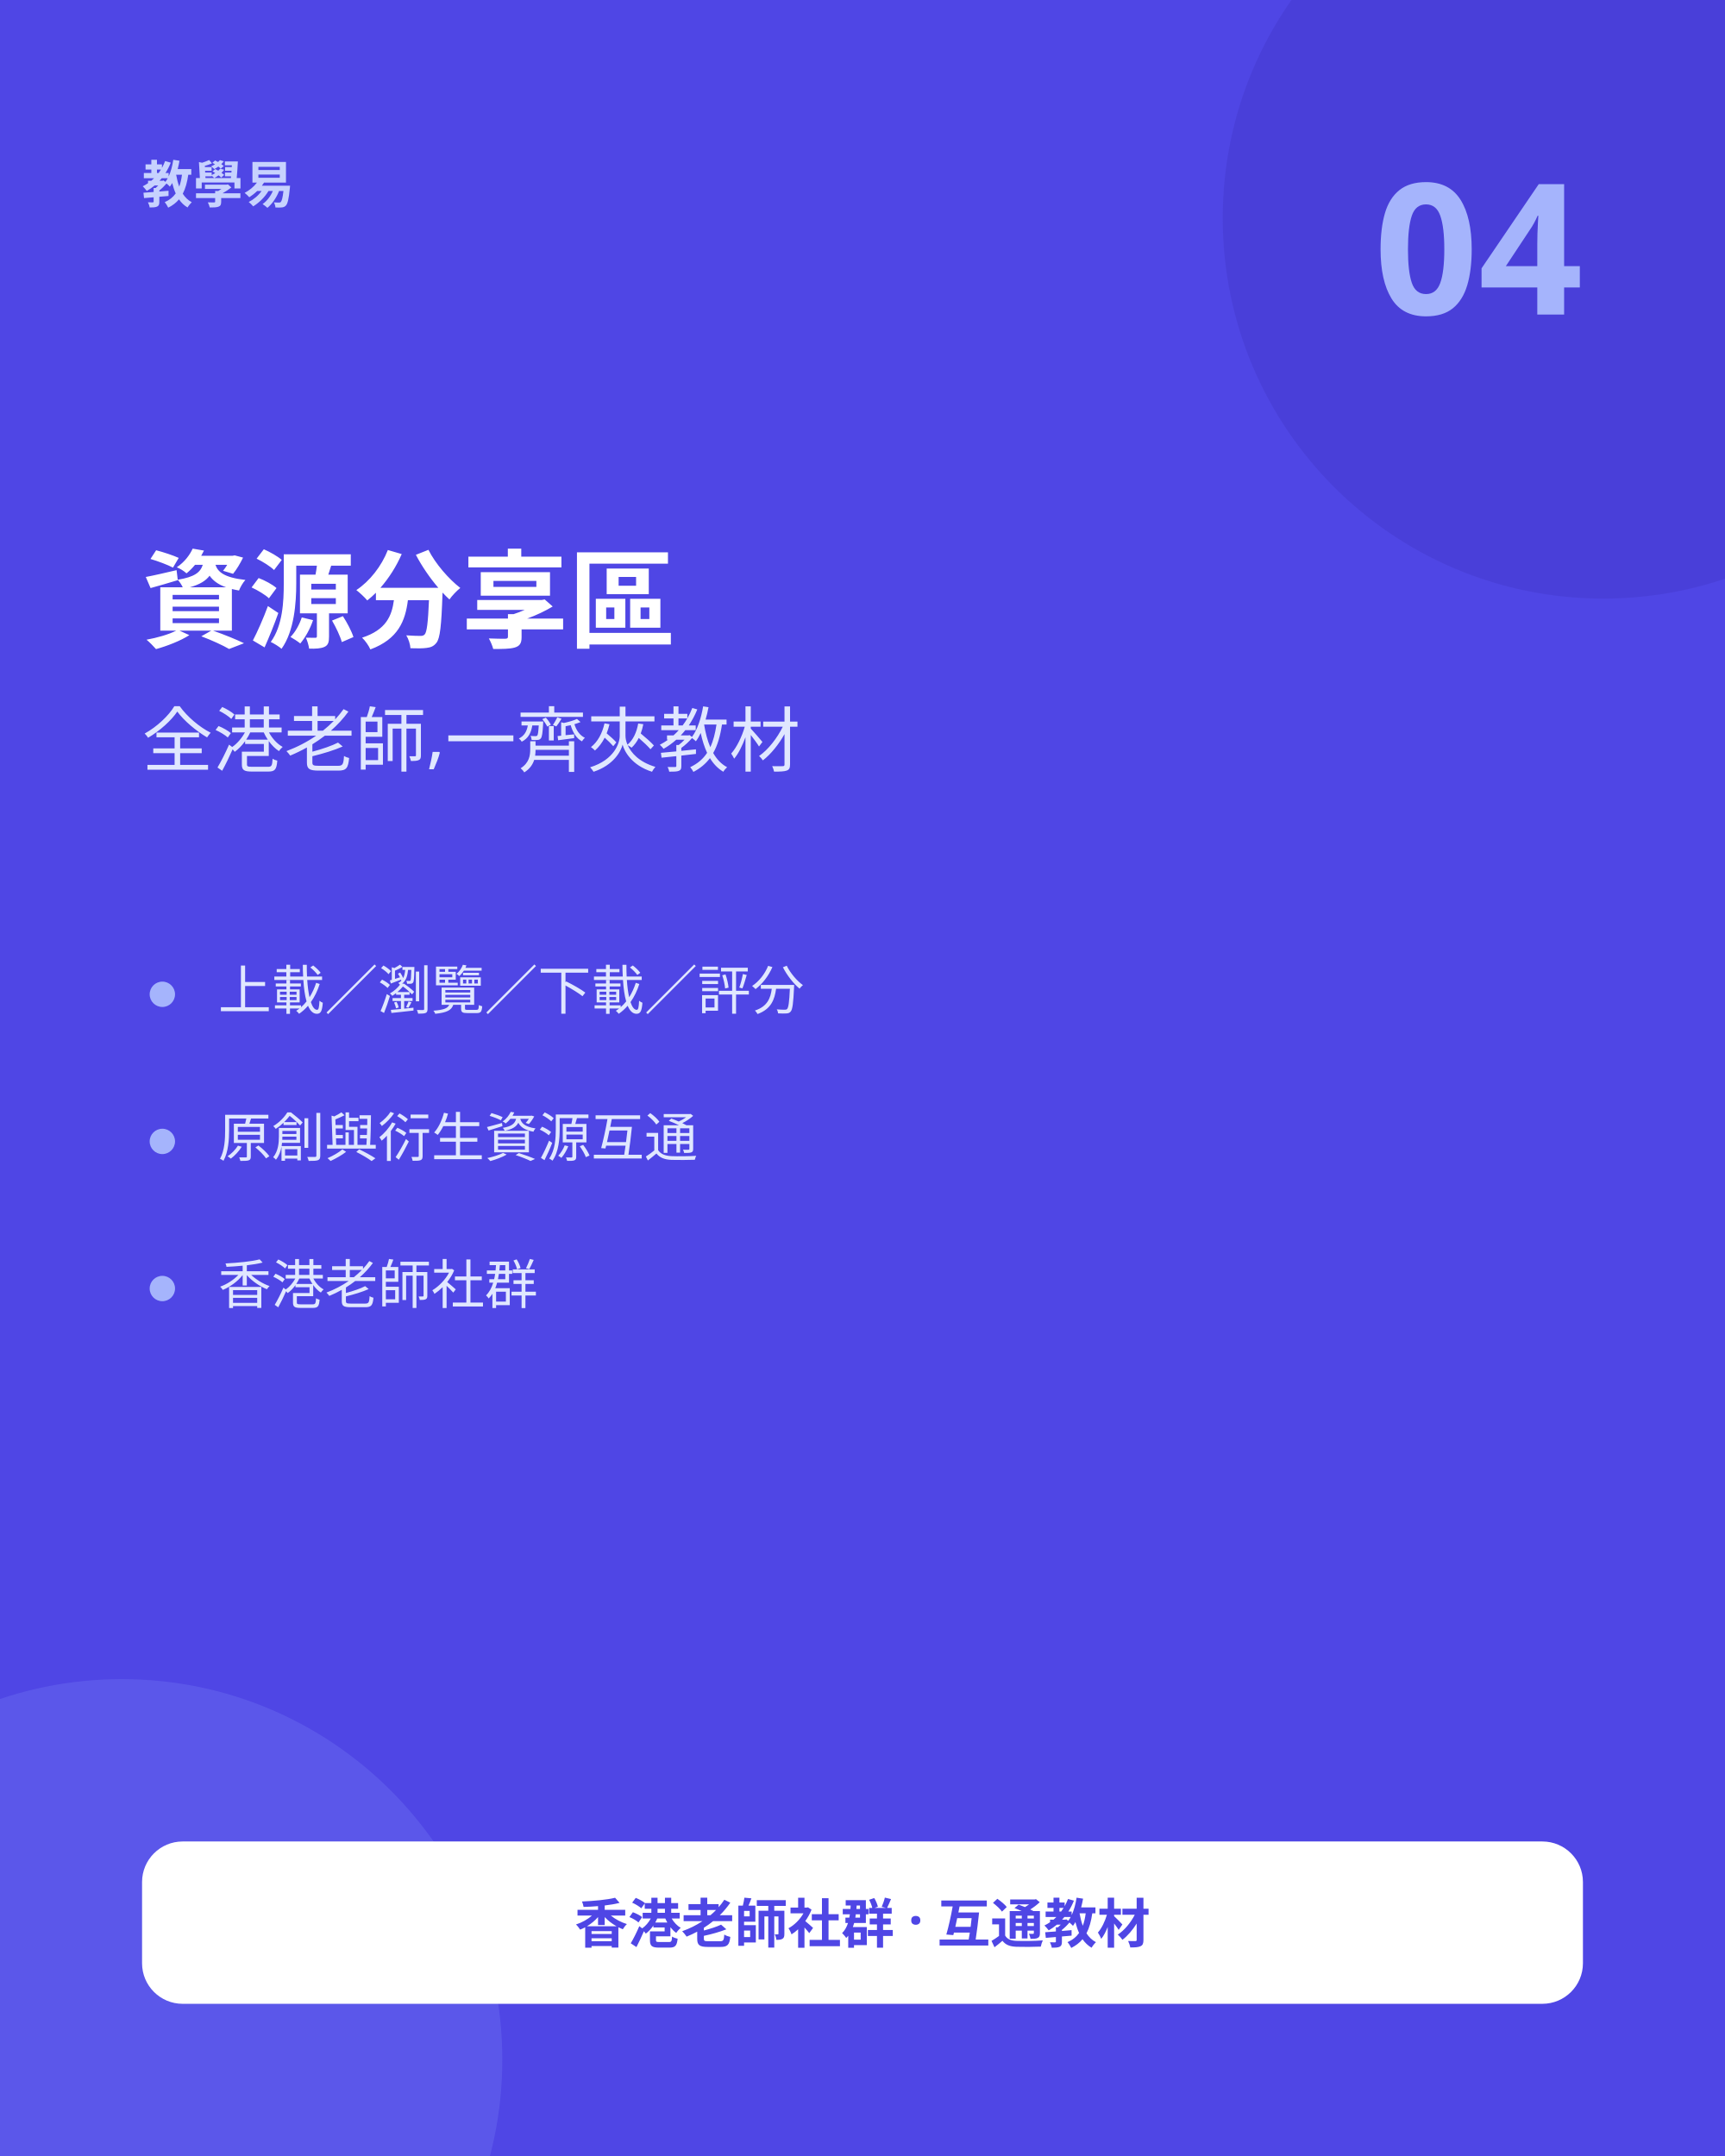
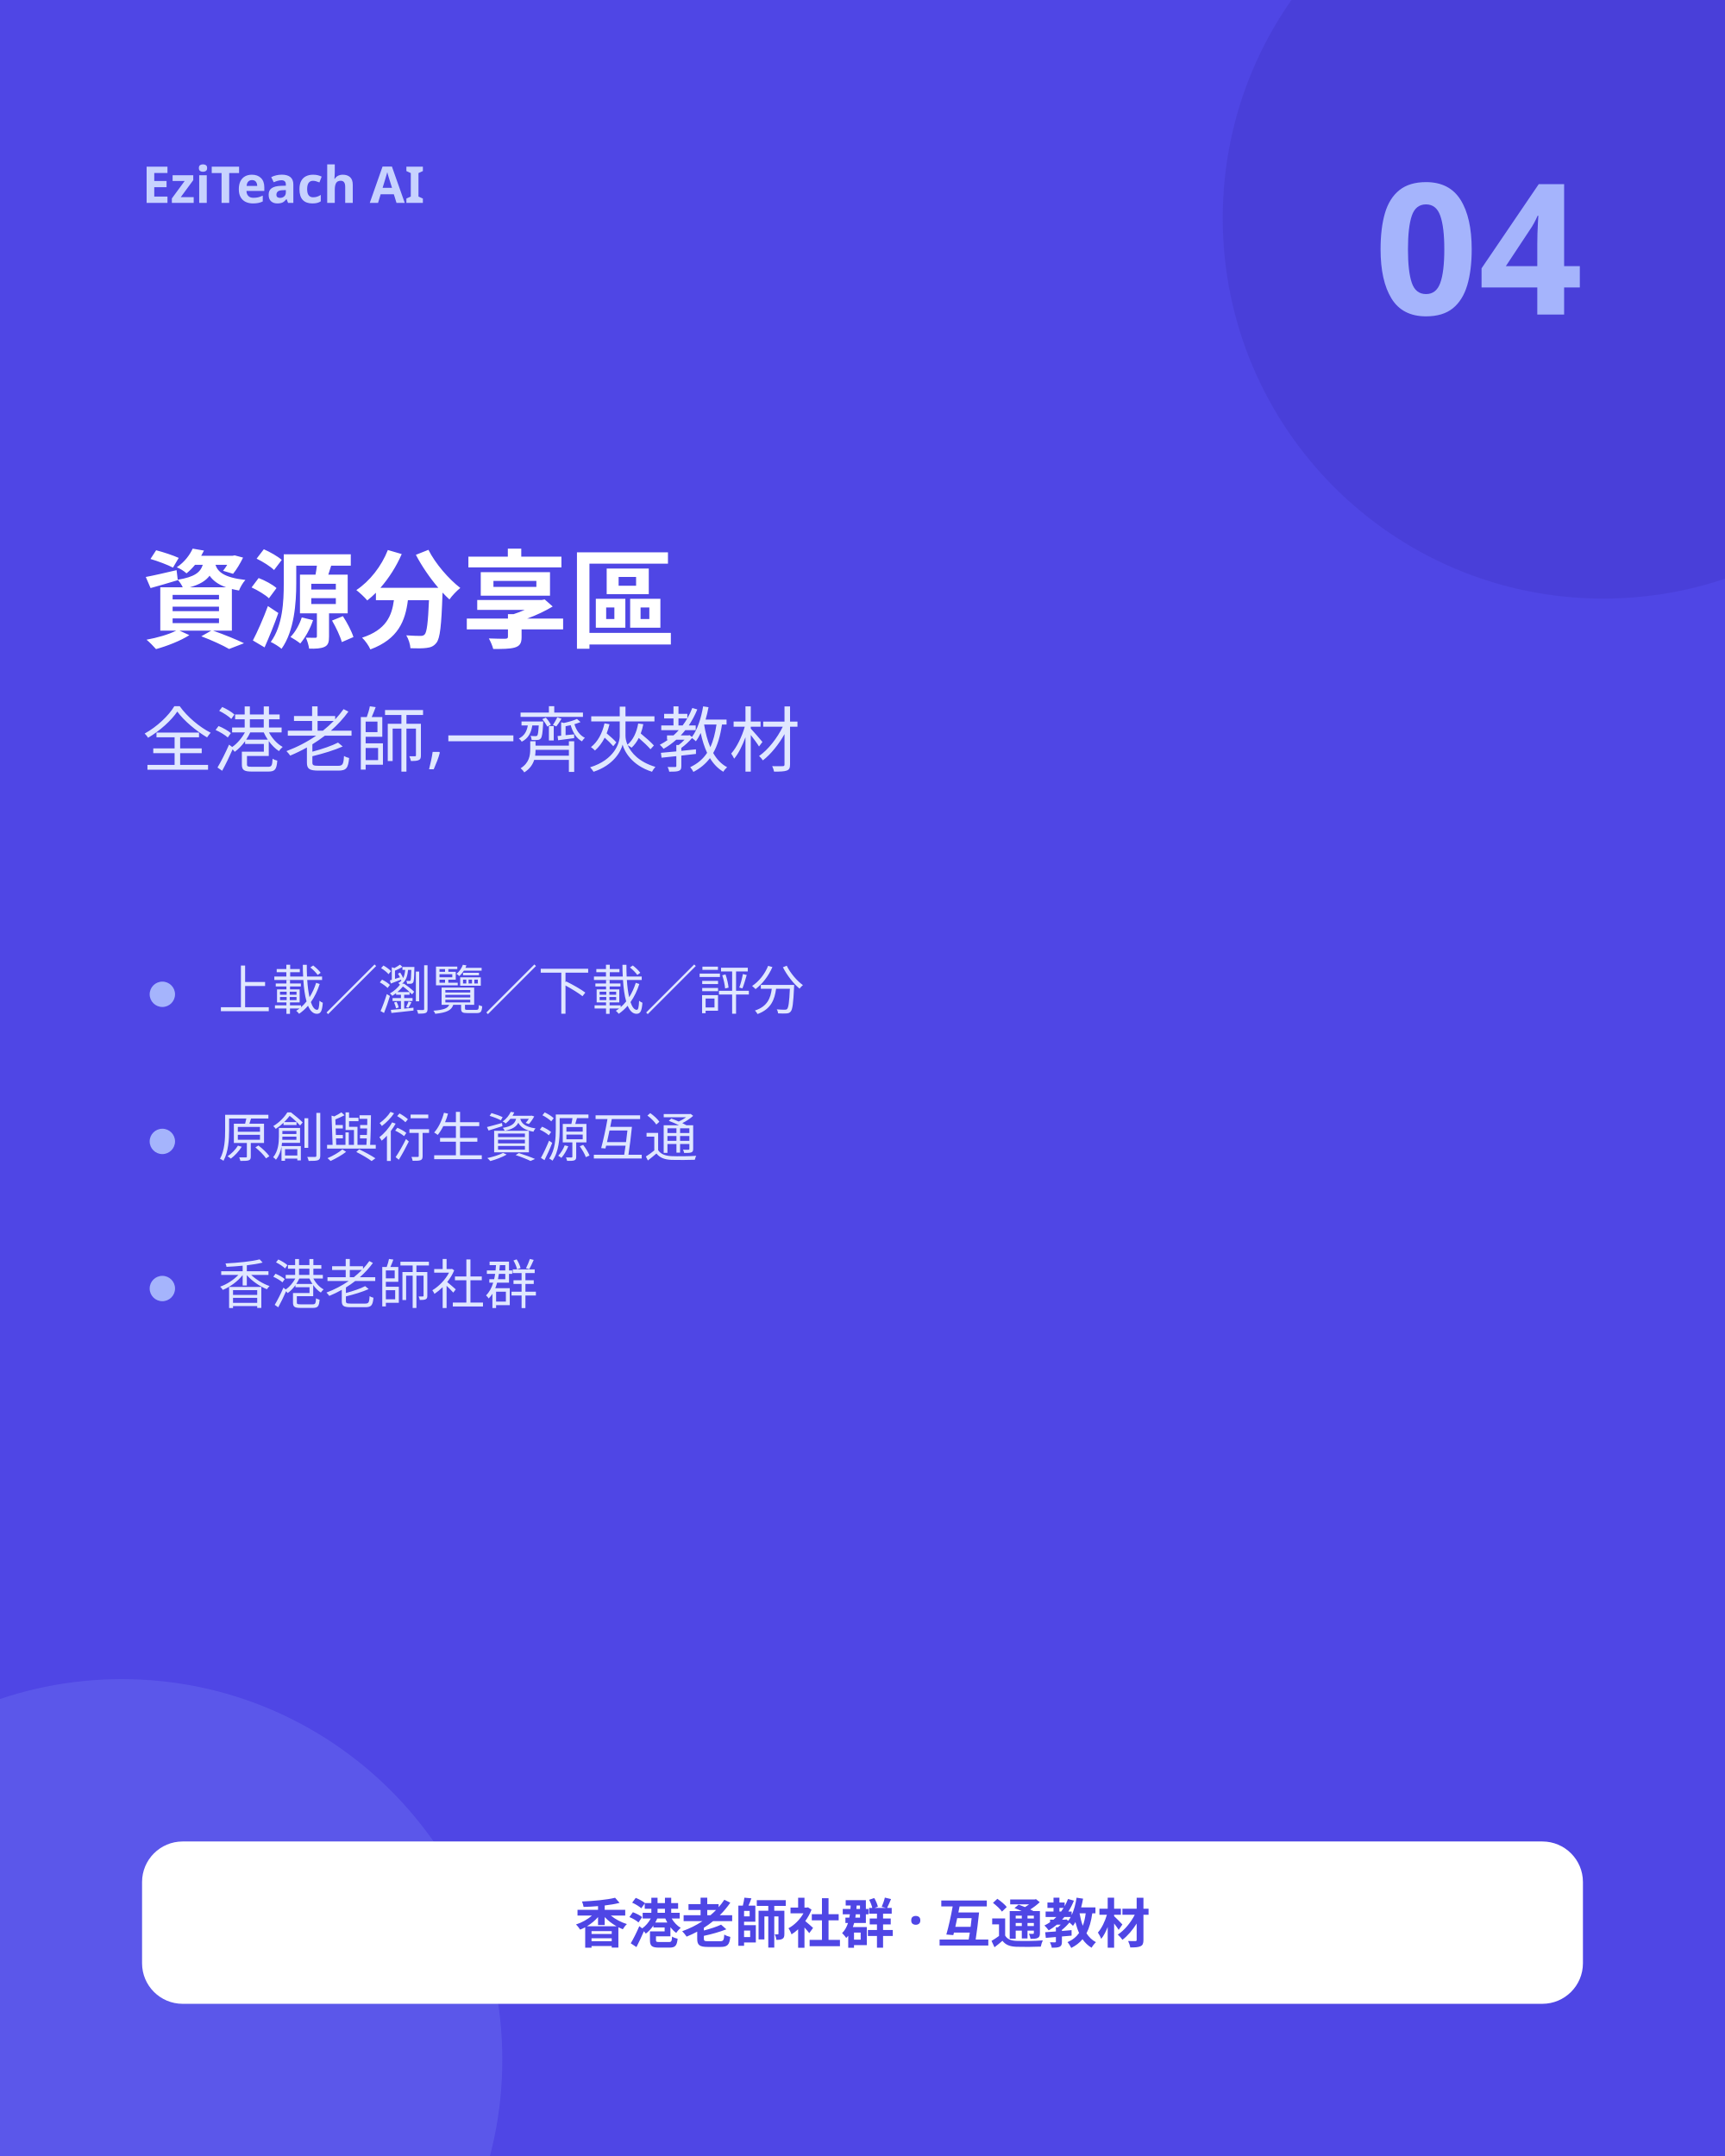
<svg xmlns="http://www.w3.org/2000/svg" width="1080" height="1350" viewBox="0 0 680 850" role="img">
  <style>text{font-family:'PingFang HK','Noto Sans HK','Microsoft JhengHei','Hiragino Sans GB',sans-serif}</style>
  <rect x="0" y="0" width="680" height="850" fill="#4f46e5" />
  <circle cx="632" cy="86" r="150" fill="#4338ca" opacity="0.45" />
  <circle cx="48" cy="812" r="150" fill="#818cf8" opacity="0.25" />
-   <text x="56" y="80" font-size="20" font-weight="700" fill="#c7d2fe">教學易</text>
+   <text x="56" y="80" font-size="20" font-weight="700" fill="#c7d2fe">EziTeach AI</text>
  <text x="624" y="124" font-size="72" font-weight="700" fill="#a5b4fc" text-anchor="end">04</text>
  <text x="56" y="252" font-size="42" font-weight="700" fill="#ffffff">資源分享區</text>
  <text x="56" y="302" font-size="28" font-weight="500" fill="#e0e7ff">全港老師,一齊夾教材</text>
  <circle cx="64" cy="392" r="5" fill="#a5b4fc" />
  <text x="86" y="398" font-size="21" font-weight="400" fill="#e0e7ff">上載／瀏覽／下載／評分</text>
  <circle cx="64" cy="450" r="5" fill="#a5b4fc" />
  <text x="86" y="456" font-size="21" font-weight="400" fill="#e0e7ff">原創與衍生資源互通</text>
  <circle cx="64" cy="508" r="5" fill="#a5b4fc" />
  <text x="86" y="514" font-size="21" font-weight="400" fill="#e0e7ff">香港老師社群</text>
  <rect x="56" y="726" width="568" height="64" rx="16" fill="#ffffff" />
  <text x="340" y="766" font-size="21" font-weight="700" fill="#4f46e5" text-anchor="middle">香港老師社群 · 互通教材</text>
</svg>
